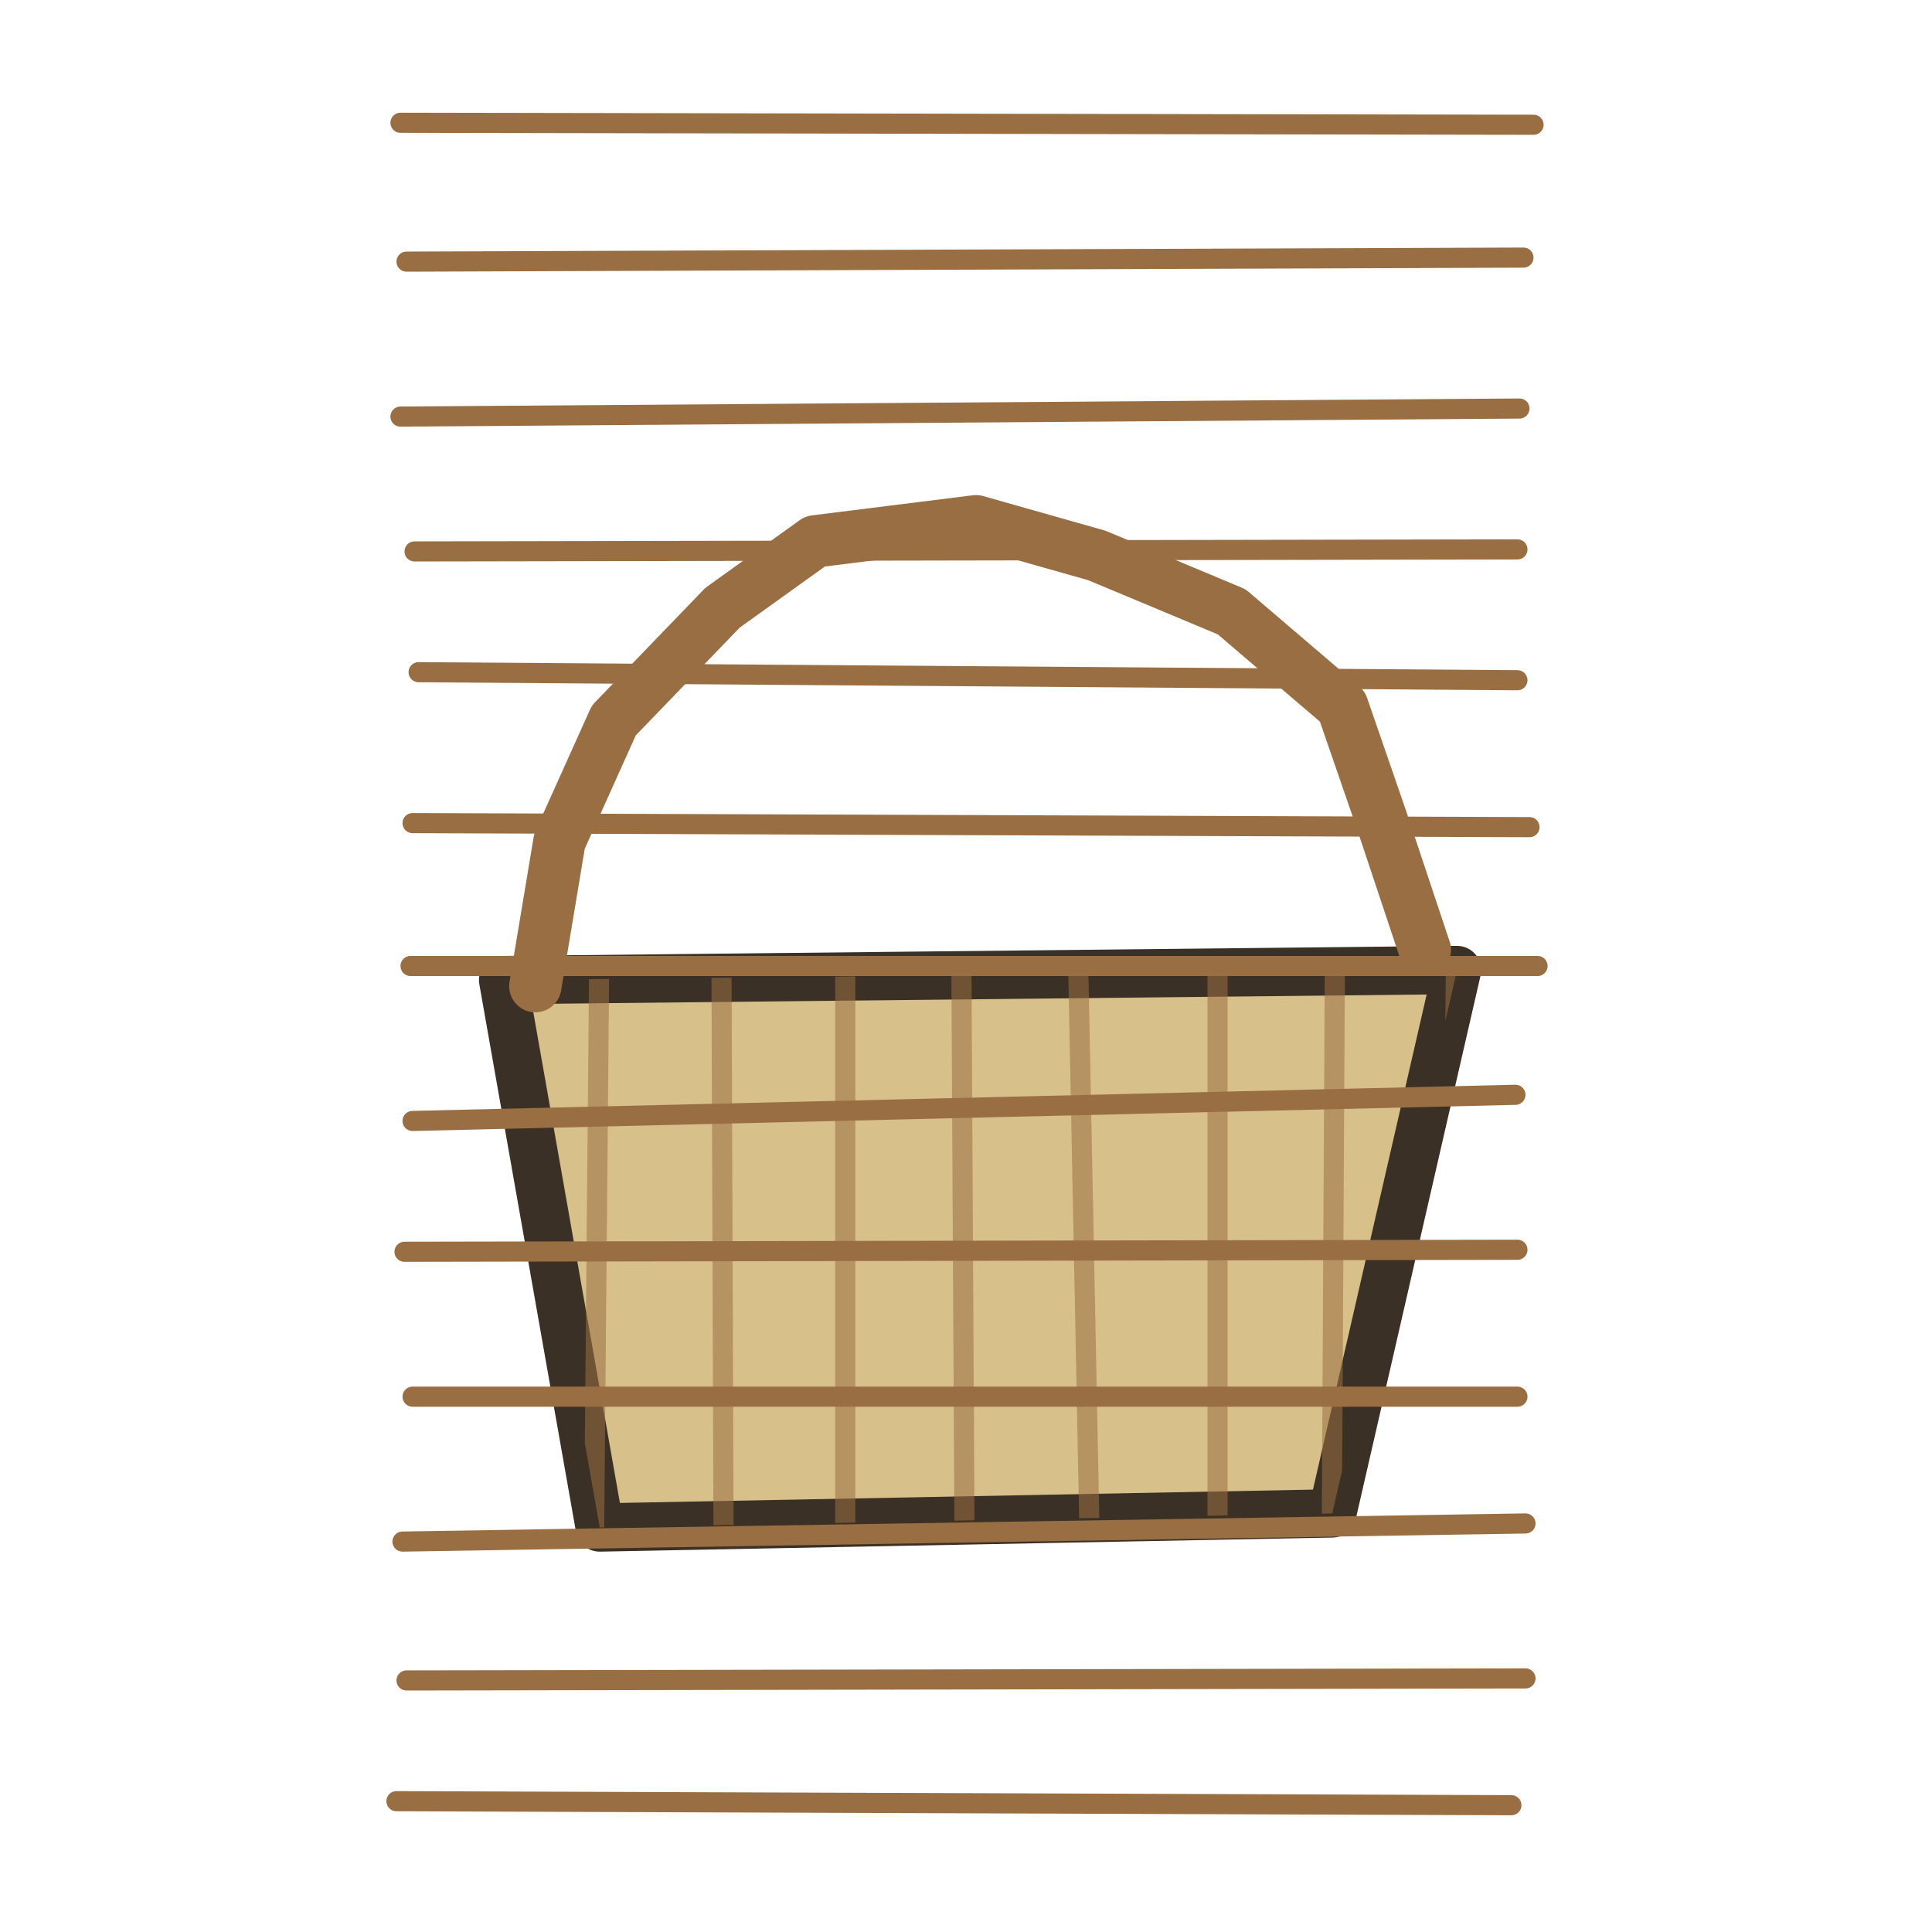
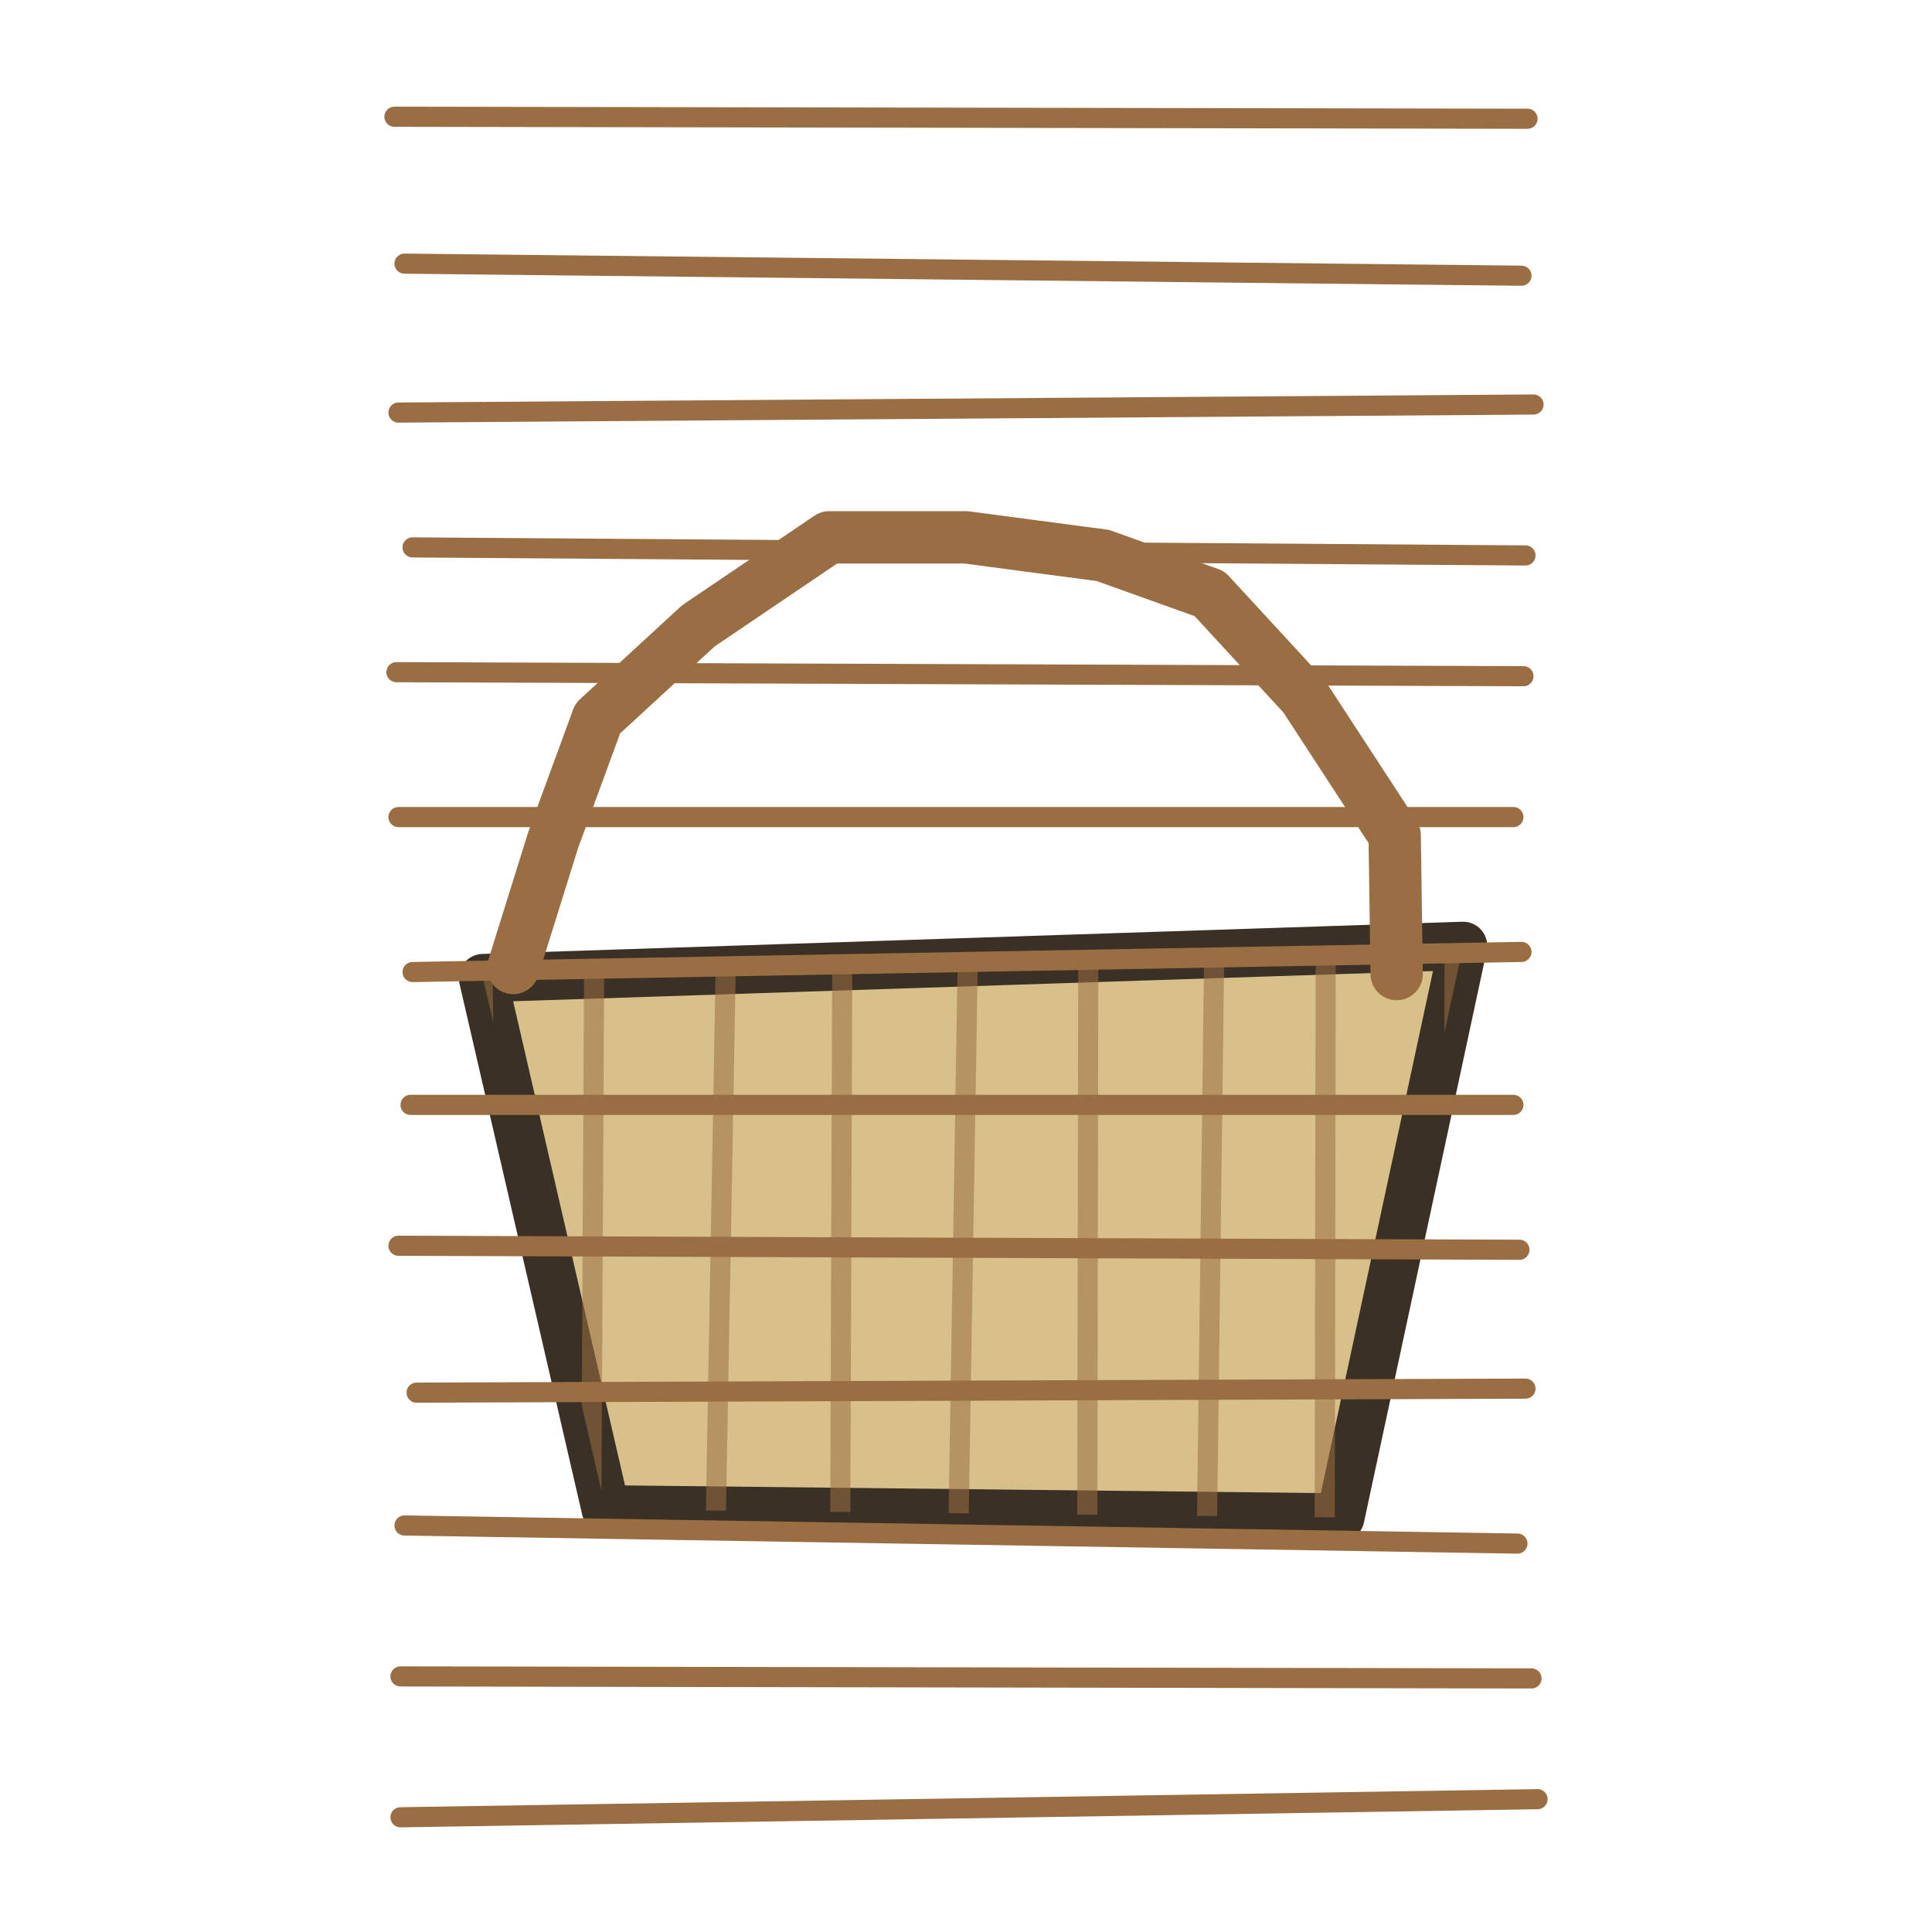
<svg xmlns="http://www.w3.org/2000/svg" viewBox="0 0 96 96" width="96" height="96">
-   <path d="M25.0,48.7L72.4,48.2L66.2,75.2L29.8,75.9Z" fill="#D8C08A" stroke="#3B3025" stroke-width="2.4" stroke-linecap="round" stroke-linejoin="round" />
+   <path d="M24.0,48.6L72.7,47.0L66.6,75.4L30.1,75.0Z" fill="#D8C08A" stroke="#3B3025" stroke-width="2.4" stroke-linecap="round" stroke-linejoin="round" />
  <clipPath id="coutilpanier0">
-     <path d="M25.0,48.7L72.4,48.2L66.2,75.2L29.8,75.9Z" />
+     <path d="M24.0,48.6L72.7,47.0L66.6,75.4L30.1,75.0Z" />
  </clipPath>
  <g clip-path="url(#coutilpanier0)">
-     <path d="M113.8,33.5L114.5,89.8M107.8,33.9L108.1,89.5M102.0,34.7L102.3,90.2M95.4,34.0L95.9,89.2M89.7,34.8L90.3,90.3M83.3,34.8L83.6,89.2M77.3,34.8L77.8,90.1M72.5,33.5L71.9,89.7M66.4,34.7L66.1,90.2M60.5,33.6L60.5,89.3M53.3,34.1L54.4,89.4M47.7,34.8L48.0,89.9M42.0,34.7L42.0,89.7M35.8,34.2L36.0,89.4M29.9,33.6L29.4,89.6M24.1,34.1L23.8,89.9M17.8,34.9L17.6,90.2M12.4,34.3L12.3,89.9M6.0,34.8L5.5,89.2M-0.1,33.9L-0.4,89.3M-6.5,33.9L-5.7,90.0M-12.2,33.5L-11.8,89.7" stroke="#9A6E43" stroke-width="1.0" fill="none" stroke-opacity="0.55" />
+     <path d="M114.1,34.4L113.4,89.3M107.5,34.5L108.4,89.6M101.7,34.0L101.9,89.2M96.3,34.2L95.9,90.0M89.9,34.9L90.7,89.9M84.6,33.6L84.5,90.0M77.3,34.3L78.7,90.3M72.3,34.4L72.2,89.2M65.9,34.1L65.8,89.1M60.5,34.2L59.8,89.5M54.1,33.9L54.0,90.2M48.3,34.7L47.4,89.6M41.9,33.7L41.7,90.4M36.3,34.7L35.3,90.4M29.6,33.6L29.3,90.3M23.8,34.6L24.5,89.1M17.9,34.1L18.4,90.2M12.1,34.7L12.5,89.2M6.5,33.7L5.3,89.7M0.4,33.8L-0.3,90.3M-6.0,34.3L-6.0,90.3M-12.0,34.1L-12.2,89.8" stroke="#9A6E43" stroke-width="1.0" fill="none" stroke-opacity="0.55" />
  </g>
-   <path d="M19.7,-1.1L75.3,-1.1M19.9,6.1L76.2,6.2M20.2,13.0L75.7,12.8M19.9,20.7L75.5,20.3M20.6,27.4L75.4,27.3M20.8,33.4L75.4,33.8M20.5,40.9L76.0,41.1M20.4,48.0L76.4,48.0M20.5,55.7L75.3,54.4M20.1,62.2L75.4,62.1M20.5,69.4L75.4,69.4M20.0,76.6L75.8,75.7M20.2,83.5L75.8,83.4M19.7,89.5L75.1,89.7M20.5,97.2L75.4,97.3M19.8,104.1L75.9,103.7M20.7,111.5L76.4,110.7M19.7,117.9L75.4,118.5" fill="none" stroke="#9A6E43" stroke-width="1.0" stroke-linecap="round" stroke-linejoin="round" />
-   <path d="M26.6,49.0L27.8,41.8L30.5,35.8L35.9,30.2L40.5,26.9L48.5,25.9L54.5,27.6L61.2,30.4L66.7,35.1L68.6,40.6L70.8,47.2" fill="none" stroke="#9A6E43" stroke-width="2.6" stroke-linecap="round" stroke-linejoin="round" />
+   <path d="M20.2,-1.4L75.7,-1.7M19.6,5.8L75.9,5.9M20.1,13.1L75.6,13.7M19.8,20.5L76.2,20.1M20.5,27.2L75.8,27.6M19.7,33.4L75.7,33.6M19.8,40.6L75.2,40.6M20.5,48.3L75.6,47.3M20.4,54.9L75.2,54.9M19.8,61.9L75.5,62.1M20.7,69.2L75.8,69.0M20.1,75.8L75.4,76.7M19.9,83.3L76.1,83.4M19.9,90.3L76.4,89.4M19.8,96.8L76.1,96.9M20.5,104.1L75.9,104.0M20.8,111.0L76.1,111.7M19.7,117.4L75.7,118.2" fill="none" stroke="#9A6E43" stroke-width="1.0" stroke-linecap="round" stroke-linejoin="round" />
+   <path d="M25.5,48.1L27.5,41.7L29.7,35.7L34.7,31.1L41.2,26.7L48.0,26.7L54.8,27.6L60.1,29.5L64.8,34.6L69.3,41.5L69.4,48.4" fill="none" stroke="#9A6E43" stroke-width="2.6" stroke-linecap="round" stroke-linejoin="round" />
</svg>
